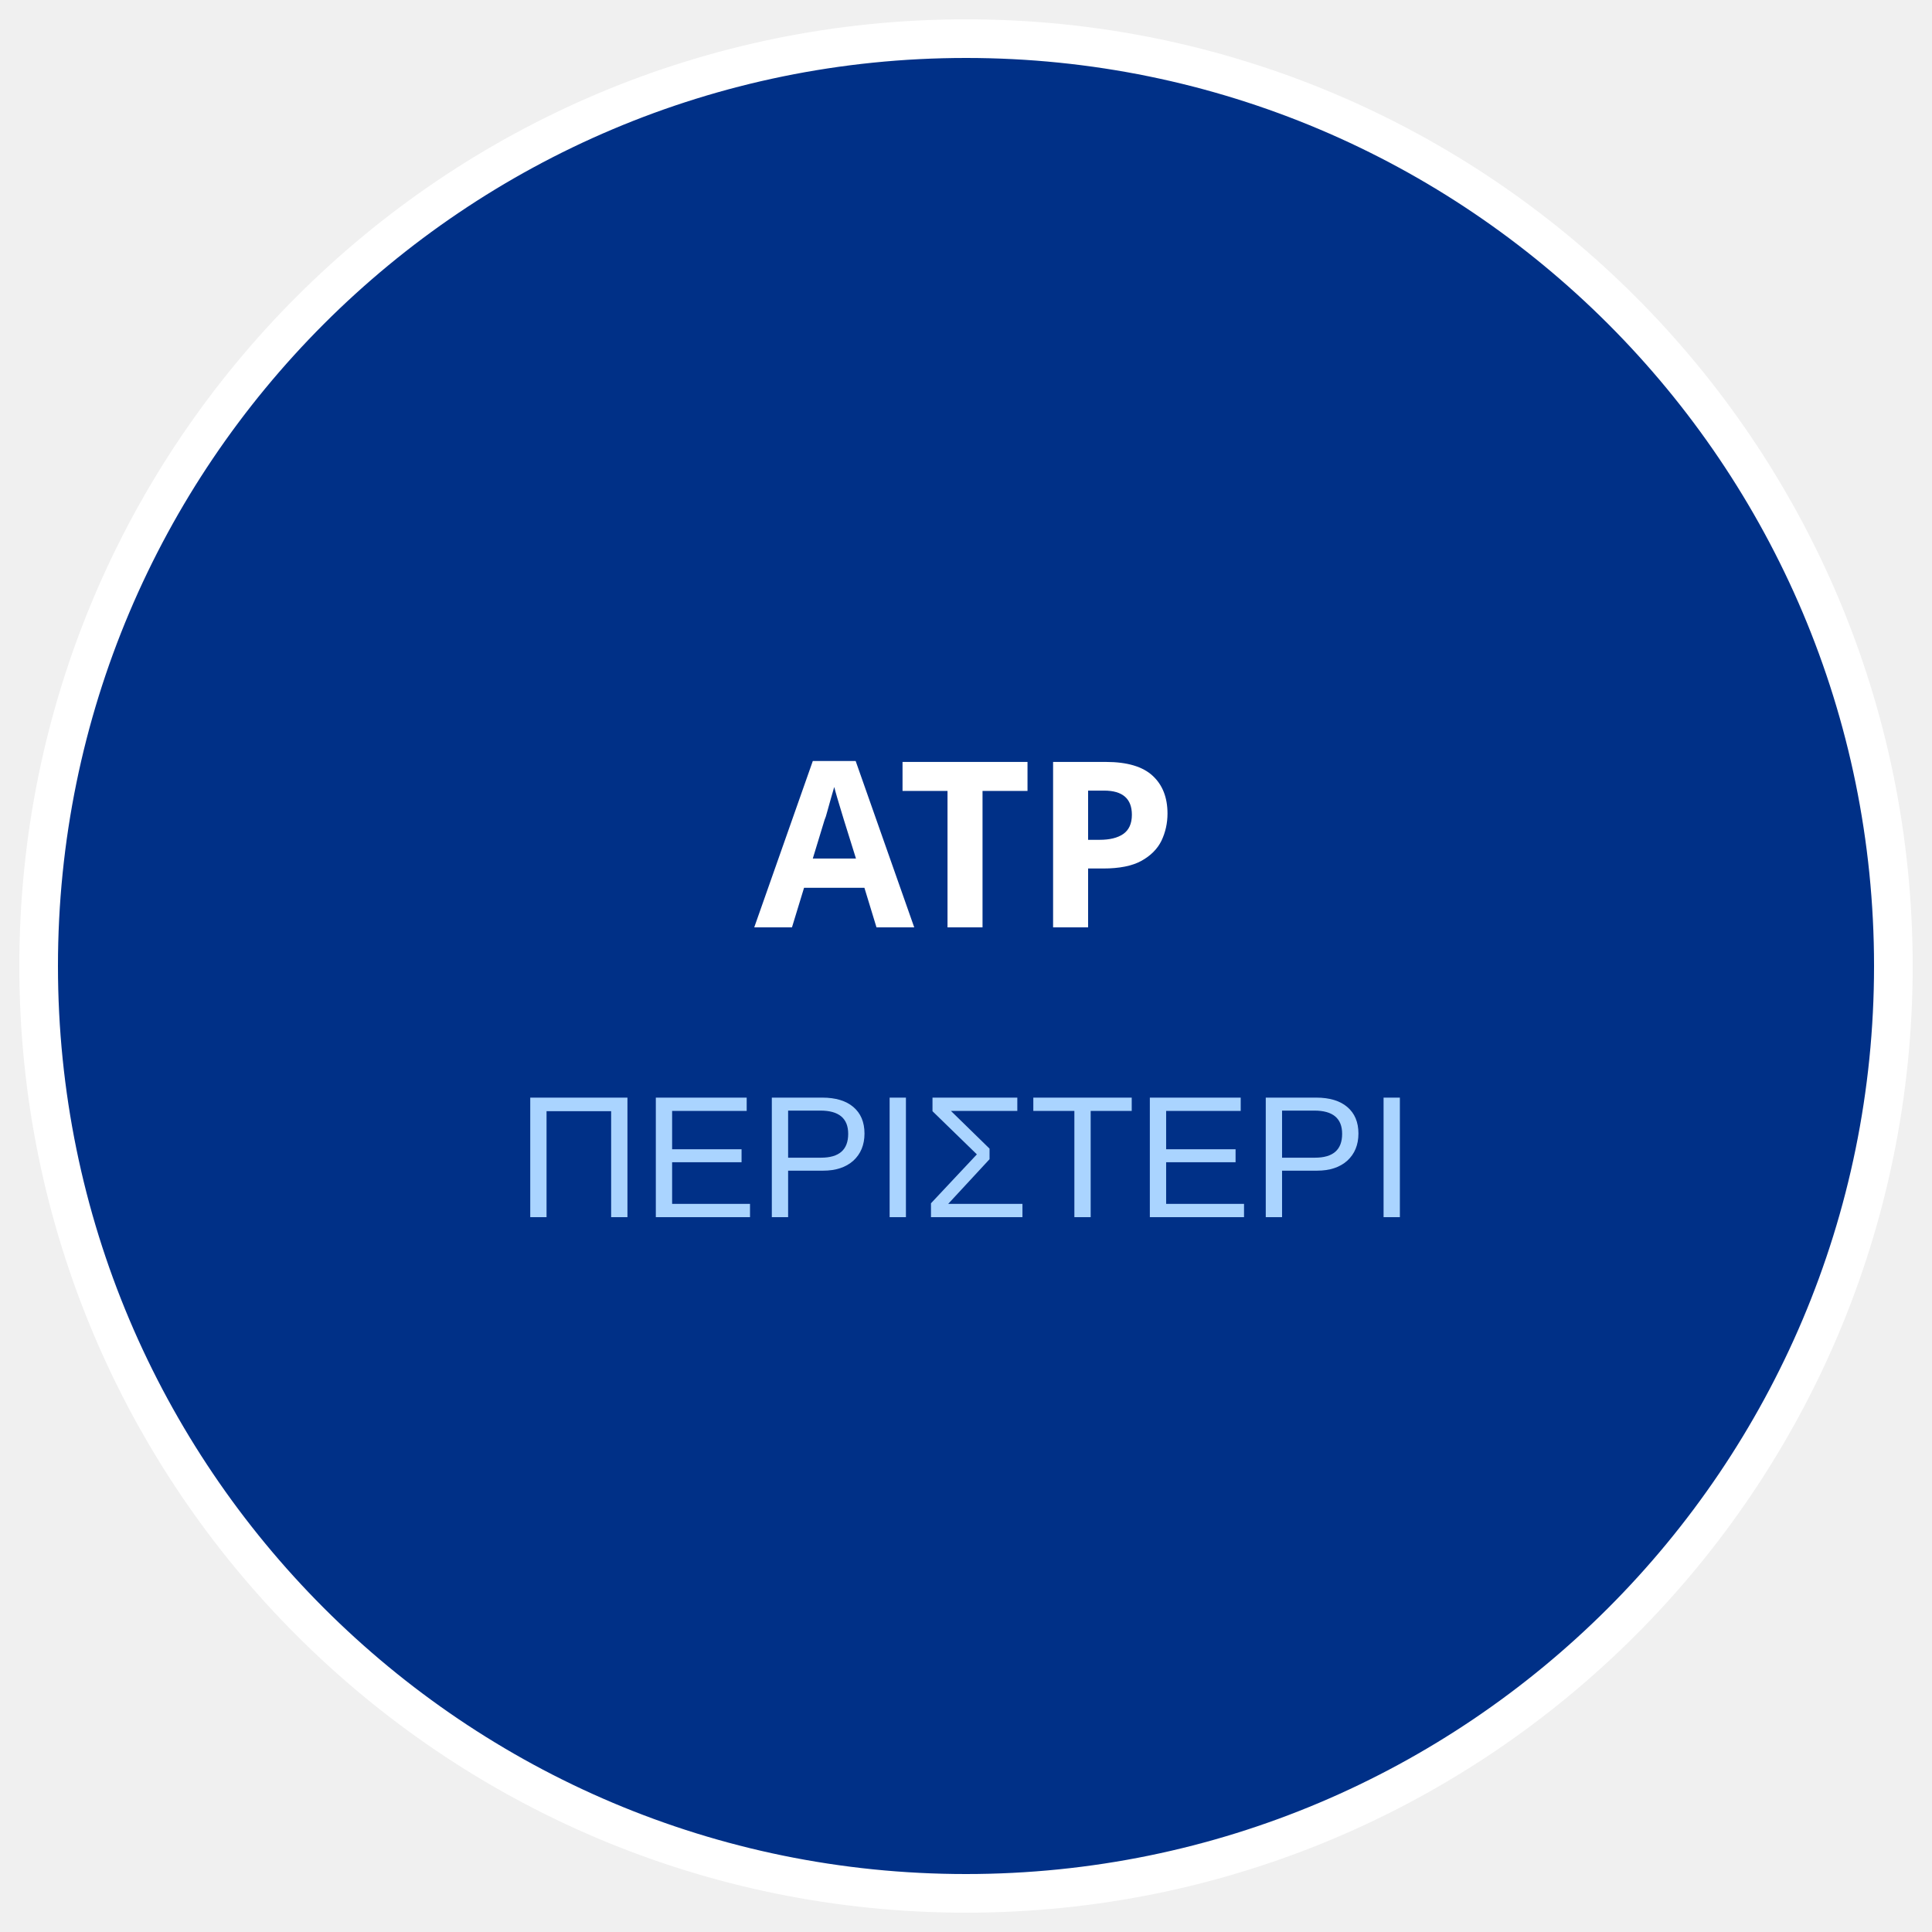
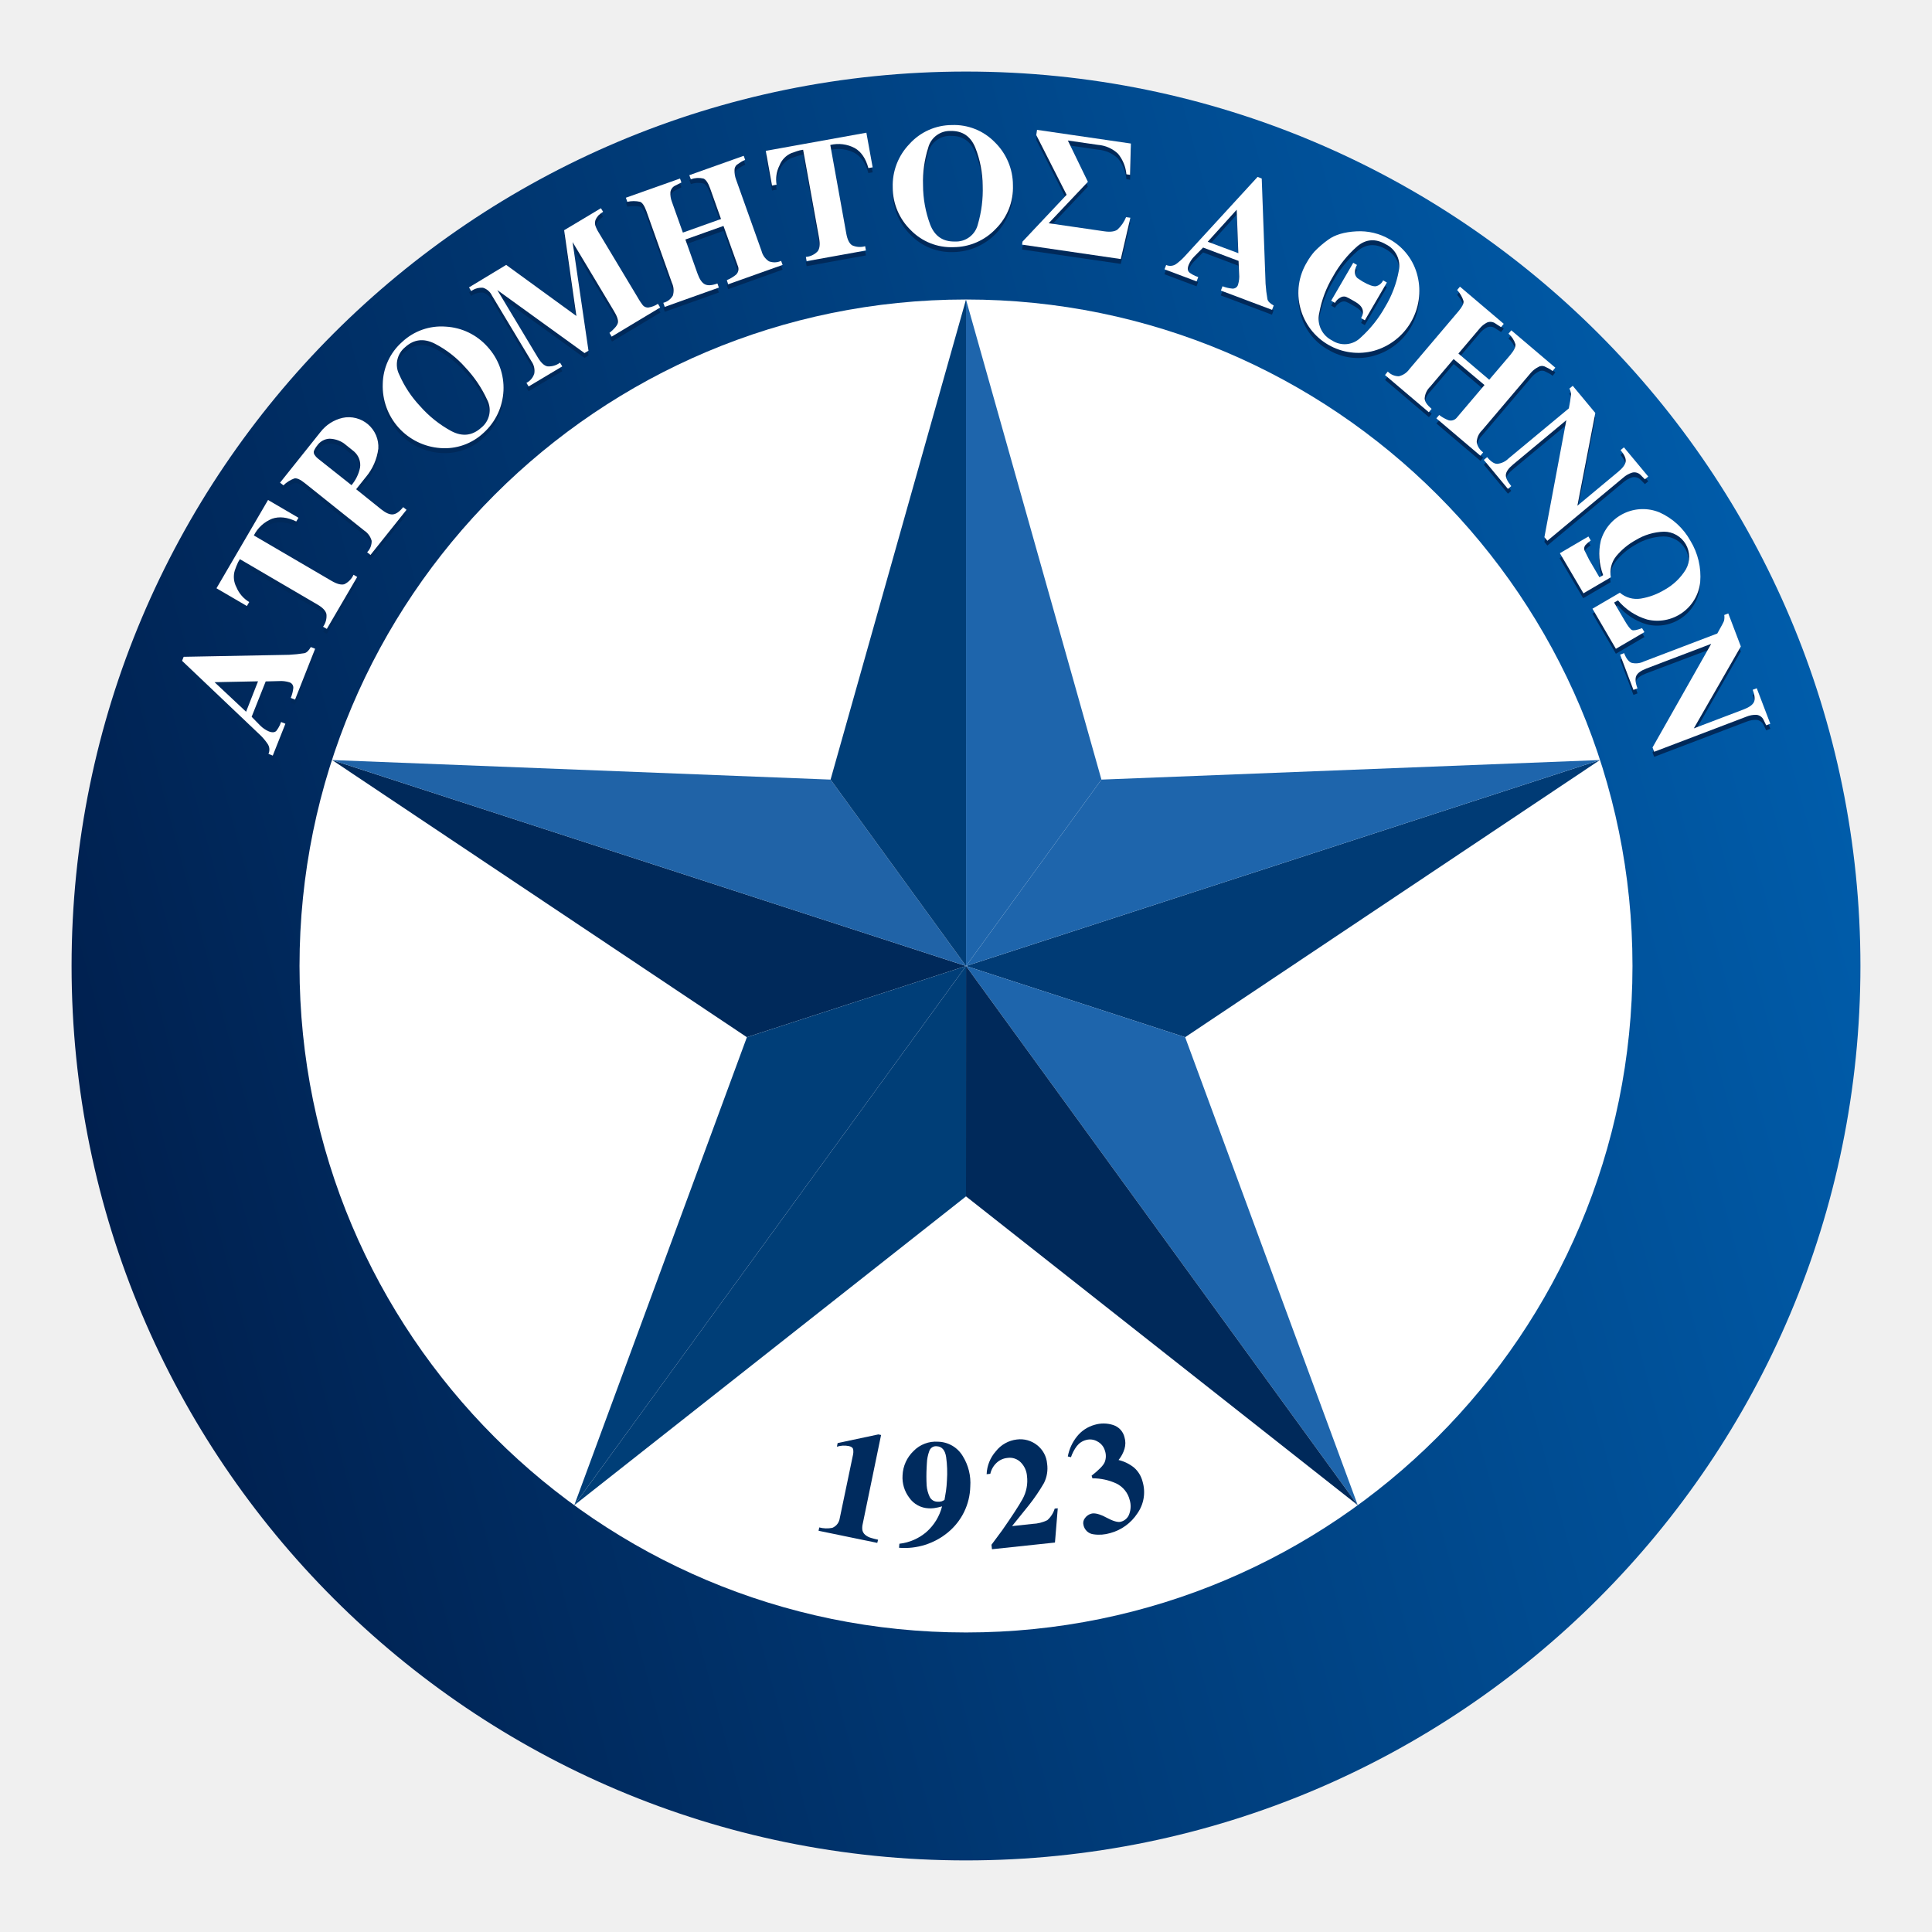
- <svg xmlns="http://www.w3.org/2000/svg" viewBox="0 0 100 100">
-   <circle cx="50" cy="50" r="48" fill="#003087" stroke="#fff" stroke-width="2" />
-   <text x="50" y="48" text-anchor="middle" font-family="Arial Black,sans-serif" font-size="12" font-weight="900" fill="#fff">ΑΤΡ</text>
-   <text x="50" y="63" text-anchor="middle" font-family="Arial,sans-serif" font-size="9" fill="#aad4ff">ΠΕΡΙΣΤΕΡΙ</text>
+ <svg xmlns="http://www.w3.org/2000/svg" width="108" height="108" viewBox="0 0 108 108" fill="none">
+   <path d="M54 103.998C81.614 103.998 103.999 81.613 103.999 53.999C103.999 26.385 81.614 4 54 4C26.386 4 4.001 26.385 4.001 53.999C4.001 81.613 26.386 103.998 54 103.998Z" fill="url(#paint0_linear)" />
+   <path d="M54 91.256C74.577 91.256 91.257 74.576 91.257 53.999C91.257 33.422 74.577 16.742 54 16.742C33.423 16.742 16.743 33.422 16.743 53.999C16.743 74.576 33.423 91.256 54 91.256Z" fill="white" />
+   <path d="M49.04 86.248L45.758 85.571L45.797 85.385C46.034 85.447 46.282 85.455 46.523 85.409C46.623 85.369 46.712 85.306 46.783 85.224C46.854 85.142 46.904 85.045 46.928 84.94L47.674 81.37C47.705 81.252 47.711 81.128 47.691 81.008C47.668 80.922 47.588 80.866 47.45 80.836C47.228 80.791 46.999 80.803 46.784 80.871L46.825 80.668L49.1 80.185L49.253 80.217L48.221 85.215C48.197 85.32 48.193 85.43 48.208 85.538C48.23 85.638 48.284 85.729 48.362 85.796C48.46 85.879 48.577 85.94 48.702 85.973C48.842 86.014 48.971 86.048 49.085 86.07L49.04 86.248Z" fill="#002B5E" />
+   <path d="M50.277 86.296C50.839 86.234 51.369 86.002 51.797 85.631C52.221 85.254 52.522 84.757 52.662 84.207C52.515 84.251 52.365 84.284 52.213 84.306C52.114 84.318 52.013 84.321 51.913 84.316C51.698 84.308 51.488 84.25 51.3 84.146C51.111 84.043 50.949 83.898 50.827 83.721C50.557 83.364 50.424 82.922 50.453 82.475C50.474 81.956 50.696 81.467 51.072 81.109C51.248 80.928 51.462 80.789 51.699 80.7C51.935 80.611 52.188 80.574 52.44 80.593C52.72 80.599 52.994 80.677 53.236 80.818C53.478 80.96 53.68 81.161 53.822 81.402C54.137 81.911 54.283 82.506 54.239 83.103C54.227 83.592 54.11 84.073 53.896 84.514C53.682 84.954 53.376 85.343 52.998 85.656C52.233 86.292 51.249 86.603 50.257 86.521L50.277 86.296ZM52.935 82.746C52.964 82.314 52.949 81.881 52.89 81.452C52.831 81.066 52.659 80.864 52.372 80.847C52.283 80.835 52.192 80.854 52.115 80.901C52.038 80.949 51.979 81.021 51.95 81.107C51.867 81.331 51.82 81.567 51.812 81.806L51.8 82.026C51.782 82.365 51.782 82.704 51.8 83.043C51.818 83.261 51.875 83.475 51.969 83.673C52.008 83.754 52.07 83.824 52.147 83.872C52.224 83.92 52.313 83.946 52.404 83.945C52.481 83.953 52.559 83.947 52.634 83.927C52.692 83.907 52.748 83.88 52.798 83.844C52.825 83.697 52.851 83.532 52.881 83.349C52.91 83.166 52.922 82.964 52.935 82.746Z" fill="#002B5E" />
+   <path d="M55.424 86.353L56.02 85.549C56.562 84.773 56.942 84.19 57.159 83.802C57.378 83.407 57.466 82.953 57.409 82.504C57.386 82.219 57.264 81.952 57.063 81.748C56.967 81.65 56.849 81.577 56.719 81.533C56.59 81.49 56.451 81.478 56.316 81.499C56.085 81.52 55.868 81.62 55.701 81.781C55.529 81.945 55.41 82.156 55.359 82.387L55.153 82.409C55.172 81.935 55.354 81.482 55.669 81.127C55.811 80.945 55.987 80.794 56.188 80.681C56.389 80.568 56.61 80.496 56.839 80.469C57.039 80.442 57.243 80.456 57.438 80.51C57.633 80.564 57.815 80.657 57.973 80.783C58.133 80.908 58.266 81.064 58.362 81.242C58.459 81.42 58.517 81.617 58.534 81.819C58.588 82.19 58.526 82.569 58.358 82.904C58.105 83.34 57.821 83.757 57.508 84.151L56.574 85.31L57.725 85.186C58.008 85.175 58.285 85.106 58.54 84.983C58.738 84.81 58.884 84.585 58.958 84.332L59.13 84.315L58.973 86.229L55.452 86.603L55.424 86.353Z" fill="#002B5E" />
+   <path d="M61.021 82.492C61.425 82.174 61.668 81.931 61.75 81.744C61.833 81.54 61.84 81.313 61.769 81.105C61.739 80.994 61.687 80.891 61.616 80.802C61.545 80.712 61.457 80.638 61.356 80.584C61.259 80.525 61.151 80.488 61.039 80.473C60.928 80.458 60.814 80.467 60.706 80.498C60.502 80.552 60.322 80.672 60.193 80.84C60.052 81.027 59.943 81.236 59.868 81.458L59.691 81.417C59.767 81.006 59.944 80.621 60.206 80.296C60.457 79.982 60.8 79.756 61.188 79.649C61.528 79.546 61.891 79.55 62.229 79.66C62.384 79.71 62.524 79.799 62.635 79.919C62.745 80.039 62.823 80.185 62.86 80.344C62.924 80.556 62.924 80.781 62.86 80.993C62.791 81.22 62.678 81.431 62.528 81.615C62.843 81.69 63.138 81.835 63.391 82.037C63.628 82.244 63.795 82.519 63.871 82.824C63.96 83.123 63.98 83.438 63.93 83.746C63.88 84.053 63.76 84.345 63.58 84.6C63.227 85.14 62.688 85.532 62.064 85.7C61.761 85.791 61.443 85.815 61.13 85.769C60.995 85.754 60.868 85.696 60.767 85.605C60.667 85.513 60.597 85.392 60.569 85.259C60.55 85.192 60.547 85.122 60.56 85.054C60.574 84.986 60.603 84.922 60.646 84.867C60.732 84.744 60.858 84.656 61.003 84.616C61.194 84.562 61.477 84.635 61.851 84.835C62.225 85.036 62.494 85.112 62.658 85.065C62.772 85.036 62.875 84.978 62.959 84.897C63.043 84.816 63.105 84.714 63.137 84.602C63.219 84.363 63.225 84.105 63.154 83.863C63.106 83.662 63.015 83.473 62.885 83.312C62.756 83.15 62.592 83.019 62.406 82.929C61.987 82.735 61.53 82.636 61.068 82.639L61.021 82.492Z" fill="#002B5E" />
+   <path d="M14.573 41.39L10.178 37.215L10.267 36.989L16.154 36.879C16.443 36.865 16.73 36.834 17.016 36.787C17.096 36.757 17.169 36.712 17.23 36.653C17.292 36.594 17.341 36.523 17.374 36.445L17.616 36.54L16.494 39.383L16.253 39.288C16.327 39.114 16.375 38.931 16.395 38.744C16.403 38.672 16.386 38.599 16.345 38.539C16.305 38.479 16.244 38.435 16.175 38.415C15.986 38.356 15.787 38.332 15.59 38.346L14.853 38.366L14.072 40.336C14.223 40.493 14.38 40.654 14.545 40.818C14.681 40.963 14.845 41.078 15.027 41.158C15.242 41.244 15.401 41.218 15.483 41.084C15.545 40.995 15.599 40.901 15.646 40.803L15.713 40.635L15.954 40.73L15.248 42.513L15.007 42.418C15.048 42.328 15.065 42.23 15.057 42.131C15.049 42.033 15.015 41.939 14.96 41.857C14.846 41.69 14.716 41.533 14.573 41.39ZM14.424 38.359L11.994 38.409L13.749 40.069L14.424 38.359Z" fill="#00295A" />
+   <path d="M19.761 32.407L19.968 32.53L18.27 35.436L18.06 35.314C18.209 35.109 18.276 34.855 18.247 34.602C18.203 34.486 18.137 34.379 18.052 34.289C17.966 34.198 17.864 34.126 17.75 34.075L13.409 31.532L13.31 31.702C13.239 31.854 13.177 32.009 13.123 32.167C13.031 32.479 13.065 32.815 13.218 33.102C13.361 33.446 13.611 33.735 13.932 33.926L13.801 34.15L12.101 33.158L14.984 28.222L16.685 29.215L16.561 29.424C16.063 29.182 15.612 29.131 15.208 29.271C14.766 29.448 14.404 29.78 14.19 30.205L18.535 32.745C18.834 32.919 19.071 32.978 19.247 32.922C19.423 32.866 19.589 32.694 19.761 32.407Z" fill="#00295A" />
+   <path d="M17.915 24.423C18.224 24.025 18.661 23.745 19.152 23.632C19.401 23.579 19.66 23.585 19.907 23.648C20.154 23.712 20.384 23.832 20.577 23.998C20.77 24.165 20.922 24.374 21.022 24.609C21.121 24.844 21.165 25.099 21.15 25.353C21.075 25.941 20.831 26.494 20.447 26.946L19.909 27.62L21.305 28.742C21.564 28.949 21.785 29.046 21.962 29.029C22.14 29.013 22.336 28.878 22.538 28.622L22.725 28.773L20.716 31.285L20.529 31.134C20.611 31.05 20.676 30.951 20.719 30.841C20.763 30.732 20.784 30.616 20.781 30.498C20.718 30.259 20.569 30.052 20.361 29.917L17.04 27.263C16.79 27.065 16.597 26.979 16.462 27.007C16.233 27.092 16.023 27.224 15.848 27.394L15.661 27.243L17.421 25.04L17.915 24.423ZM19.8 25.522L19.841 25.553L19.654 25.402L19.217 25.053C18.98 24.892 18.702 24.803 18.415 24.797C18.28 24.804 18.147 24.843 18.029 24.91C17.91 24.976 17.808 25.069 17.731 25.181C17.653 25.276 17.59 25.383 17.545 25.497C17.537 25.535 17.538 25.573 17.546 25.61C17.554 25.647 17.57 25.682 17.593 25.712C17.64 25.783 17.697 25.846 17.763 25.899L19.649 27.394C19.885 27.116 20.047 26.783 20.122 26.426C20.149 26.261 20.134 26.091 20.078 25.932C20.021 25.774 19.926 25.633 19.8 25.522Z" fill="#00295A" />
+   <path d="M22.478 19.392C22.802 19.086 23.187 18.851 23.607 18.703C24.028 18.555 24.475 18.498 24.919 18.534C25.366 18.558 25.804 18.671 26.207 18.866C26.61 19.062 26.969 19.337 27.264 19.674C27.565 20.003 27.797 20.389 27.948 20.808C28.1 21.228 28.166 21.673 28.145 22.119C28.124 22.564 28.015 23.001 27.824 23.404C27.633 23.807 27.365 24.169 27.034 24.468C26.714 24.771 26.332 25.004 25.916 25.151C25.499 25.298 25.056 25.355 24.616 25.32C23.72 25.256 22.883 24.848 22.282 24.179C21.681 23.511 21.364 22.635 21.396 21.737C21.403 21.293 21.503 20.854 21.69 20.45C21.876 20.047 22.145 19.686 22.478 19.392ZM22.648 19.68C22.427 19.859 22.273 20.109 22.212 20.387C22.152 20.666 22.188 20.957 22.316 21.212C22.601 21.864 22.997 22.462 23.485 22.98C23.981 23.544 24.572 24.016 25.231 24.374C25.844 24.696 26.399 24.633 26.896 24.187C27.125 24.007 27.284 23.753 27.346 23.469C27.408 23.185 27.369 22.888 27.236 22.629C26.93 21.961 26.516 21.348 26.012 20.814C25.53 20.27 24.952 19.819 24.306 19.485C23.688 19.174 23.135 19.239 22.648 19.68Z" fill="#00295A" />
+   <path d="M29.428 21.677C29.534 21.624 29.627 21.55 29.702 21.459C29.778 21.369 29.834 21.264 29.867 21.15C29.906 20.915 29.851 20.674 29.714 20.478L27.5 16.792C27.452 16.689 27.382 16.596 27.297 16.521C27.21 16.445 27.11 16.389 27.001 16.355C26.766 16.338 26.532 16.404 26.341 16.542L26.218 16.336L28.296 15.08L32.22 17.938L31.536 13.142L33.592 11.913L33.714 12.115C33.629 12.175 33.55 12.242 33.476 12.315C33.417 12.379 33.367 12.451 33.327 12.529C33.275 12.639 33.264 12.763 33.297 12.879C33.342 13.017 33.405 13.149 33.484 13.271L35.625 16.835C35.661 16.897 35.698 16.959 35.736 17.022C35.773 17.086 35.837 17.175 35.923 17.299C35.96 17.356 36.013 17.402 36.075 17.431C36.137 17.46 36.206 17.472 36.274 17.465C36.461 17.435 36.639 17.365 36.797 17.259L36.922 17.467L34.213 19.093L34.087 18.884C34.37 18.654 34.527 18.467 34.558 18.323C34.59 18.177 34.515 17.949 34.334 17.654L32.007 13.8L32.897 19.874L32.675 20.009L27.801 16.489L30.069 20.259C30.245 20.549 30.421 20.713 30.602 20.749C30.854 20.766 31.104 20.692 31.306 20.541L31.432 20.749L29.552 21.87L29.428 21.677Z" fill="#00295A" />
+   <path d="M37.08 17.202C37.192 17.174 37.297 17.125 37.389 17.055C37.482 16.986 37.559 16.898 37.616 16.798C37.687 16.562 37.667 16.308 37.562 16.086L36.136 12.079C36.028 11.778 35.91 11.604 35.783 11.556C35.547 11.507 35.304 11.507 35.069 11.556L34.988 11.33L38.014 10.251L38.093 10.472L37.747 10.646C37.674 10.68 37.61 10.732 37.563 10.797C37.515 10.863 37.486 10.939 37.476 11.02C37.465 11.203 37.495 11.386 37.562 11.558L38.173 13.271L40.305 12.513L39.696 10.805C39.584 10.494 39.459 10.311 39.322 10.255C39.089 10.2 38.845 10.213 38.62 10.294L38.537 10.066L41.58 8.982L41.66 9.21C41.58 9.238 41.505 9.276 41.434 9.323C41.363 9.367 41.286 9.42 41.202 9.478C41.156 9.516 41.118 9.564 41.094 9.619C41.069 9.674 41.058 9.733 41.06 9.794C41.057 9.962 41.085 10.129 41.142 10.287L42.57 14.294C42.63 14.532 42.778 14.739 42.985 14.871C43.094 14.913 43.211 14.933 43.328 14.929C43.445 14.925 43.56 14.897 43.665 14.847L43.748 15.075L40.705 16.166L40.63 15.934C40.816 15.858 40.989 15.756 41.144 15.63C41.202 15.575 41.244 15.506 41.265 15.43C41.287 15.354 41.287 15.273 41.266 15.196L41.126 14.806L40.444 12.905L38.313 13.664L38.992 15.568C39.104 15.884 39.24 16.082 39.401 16.164C39.562 16.247 39.797 16.233 40.105 16.123L40.186 16.351L37.16 17.43L37.08 17.202Z" fill="#00295A" />
+   <path d="M48.362 14.038L48.405 14.279L45.091 14.879L45.048 14.639C45.301 14.619 45.538 14.506 45.712 14.322C45.824 14.168 45.848 13.927 45.79 13.6L44.895 8.648L44.708 8.683C44.65 8.695 44.491 8.747 44.23 8.84C44.081 8.905 43.946 8.999 43.834 9.117C43.722 9.234 43.634 9.373 43.575 9.524C43.407 9.857 43.349 10.235 43.411 10.603L43.157 10.648L42.807 8.711L48.431 7.695L48.782 9.633L48.543 9.676C48.399 9.137 48.145 8.76 47.78 8.554C47.361 8.333 46.875 8.272 46.414 8.382L47.308 13.335C47.369 13.675 47.478 13.896 47.635 13.993C47.864 14.093 48.122 14.109 48.362 14.038Z" fill="#00295A" />
+   <path d="M53.208 7.265C53.653 7.248 54.097 7.325 54.51 7.491C54.924 7.656 55.298 7.906 55.609 8.226C55.93 8.538 56.186 8.912 56.36 9.324C56.534 9.737 56.624 10.181 56.624 10.629C56.634 11.075 56.556 11.519 56.394 11.935C56.231 12.351 55.989 12.73 55.679 13.052C55.37 13.374 55 13.631 54.591 13.81C54.182 13.988 53.742 14.084 53.296 14.092C52.853 14.108 52.412 14.032 52.001 13.868C51.59 13.703 51.218 13.454 50.909 13.137C50.591 12.826 50.339 12.455 50.166 12.046C49.994 11.636 49.904 11.197 49.904 10.752C49.889 10.305 49.963 9.86 50.124 9.443C50.285 9.025 50.527 8.644 50.838 8.323C51.137 7.991 51.503 7.725 51.911 7.543C52.319 7.361 52.761 7.266 53.208 7.265ZM53.152 7.596C52.866 7.583 52.584 7.669 52.355 7.839C52.125 8.009 51.96 8.253 51.888 8.53C51.674 9.21 51.578 9.921 51.604 10.633C51.606 11.383 51.741 12.127 52.002 12.83C52.252 13.476 52.711 13.792 53.382 13.78C53.672 13.795 53.959 13.708 54.194 13.535C54.428 13.362 54.594 13.113 54.666 12.83C54.873 12.126 54.965 11.393 54.938 10.659C54.934 9.932 54.795 9.212 54.527 8.536C54.264 7.897 53.806 7.583 53.152 7.596Z" fill="#00295A" />
+   <path d="M62.948 12.41L63.188 12.445L62.653 14.752L57.134 13.948L57.16 13.778L59.624 11.161L57.928 7.82L57.971 7.53L63.217 8.298L63.171 10.048L62.967 10.018C62.931 9.593 62.767 9.189 62.496 8.859C62.19 8.57 61.794 8.396 61.375 8.366L59.693 8.121L60.814 10.431L58.622 12.754L61.719 13.204C62.062 13.255 62.312 13.223 62.466 13.109C62.677 12.915 62.842 12.676 62.948 12.41Z" fill="#00295A" />
+   <path d="M66.202 14.63L70.3 10.167L70.526 10.251L70.741 16.136C70.76 16.425 70.795 16.712 70.846 16.996C70.876 17.119 70.993 17.237 71.195 17.349L71.104 17.592L68.243 16.514L68.334 16.271C68.508 16.342 68.692 16.387 68.88 16.404C68.952 16.41 69.024 16.392 69.084 16.35C69.143 16.309 69.186 16.247 69.205 16.177C69.26 15.987 69.28 15.788 69.263 15.591C69.252 15.331 69.242 15.086 69.231 14.856L67.248 14.109C67.093 14.262 66.934 14.423 66.774 14.591C66.63 14.731 66.517 14.899 66.441 15.084C66.359 15.3 66.387 15.451 66.525 15.538C66.615 15.598 66.71 15.651 66.807 15.697L66.977 15.761L66.886 16.004L65.092 15.327L65.183 15.084C65.273 15.125 65.373 15.142 65.471 15.132C65.57 15.122 65.664 15.086 65.744 15.028C65.909 14.91 66.062 14.777 66.202 14.63ZM69.224 14.428L69.132 11.999L67.512 13.789L69.224 14.428Z" fill="#00295A" />
+   <path d="M77.688 13.655C78.075 13.871 78.414 14.165 78.681 14.519C78.949 14.873 79.14 15.278 79.243 15.71C79.457 16.585 79.324 17.51 78.87 18.289C78.417 19.068 77.678 19.64 76.811 19.885C76.381 20.01 75.93 20.044 75.486 19.985C75.043 19.926 74.616 19.775 74.234 19.541C73.847 19.325 73.51 19.03 73.244 18.677C72.977 18.323 72.788 17.917 72.687 17.486C72.573 17.055 72.548 16.605 72.612 16.165C72.676 15.724 72.829 15.3 73.06 14.92C73.179 14.712 73.317 14.516 73.474 14.335C73.71 14.089 73.969 13.866 74.247 13.669C74.621 13.395 75.137 13.238 75.813 13.202C76.469 13.164 77.122 13.321 77.688 13.655ZM77.433 17.42C77.808 16.802 78.066 16.12 78.194 15.409C78.299 14.765 78.059 14.273 77.475 13.933C76.89 13.593 76.356 13.63 75.873 14.043C75.328 14.521 74.869 15.091 74.518 15.725C74.137 16.358 73.875 17.054 73.744 17.781C73.675 18.078 73.708 18.389 73.837 18.665C73.966 18.941 74.184 19.165 74.457 19.302C74.701 19.465 74.995 19.539 75.288 19.51C75.581 19.482 75.855 19.353 76.064 19.145C76.612 18.649 77.075 18.067 77.433 17.42ZM76.086 18.056C76.293 17.697 76.19 17.397 75.778 17.157L75.565 17.033C75.461 16.971 75.353 16.915 75.241 16.867C75.188 16.849 75.131 16.844 75.075 16.852C75.02 16.859 74.966 16.88 74.92 16.912C74.795 16.98 74.692 17.082 74.623 17.205L74.413 17.082L75.647 14.963L75.856 15.084C75.784 15.204 75.743 15.34 75.739 15.48C75.735 15.544 75.746 15.608 75.771 15.667C75.796 15.726 75.834 15.779 75.882 15.82L76.166 15.996C76.518 16.202 76.77 16.29 76.923 16.262C77.009 16.24 77.089 16.199 77.158 16.143C77.226 16.086 77.281 16.015 77.318 15.934L77.527 16.056L76.295 18.175L76.086 18.056Z" fill="#00295A" />
+   <path d="M77.579 21.044C77.658 21.128 77.754 21.194 77.86 21.239C77.966 21.284 78.081 21.307 78.196 21.306C78.436 21.249 78.646 21.105 78.786 20.902L81.537 17.66C81.743 17.416 81.835 17.23 81.812 17.099C81.739 16.87 81.617 16.66 81.455 16.482L81.612 16.295L84.06 18.373L83.909 18.56L83.586 18.351C83.519 18.304 83.442 18.275 83.361 18.266C83.28 18.258 83.199 18.27 83.124 18.302C82.961 18.386 82.817 18.504 82.704 18.648L81.526 20.037L83.249 21.5L84.425 20.115C84.638 19.865 84.733 19.663 84.713 19.513C84.641 19.285 84.507 19.081 84.326 18.925L84.483 18.738L86.944 20.82L86.791 21.007C86.727 20.951 86.657 20.904 86.581 20.866C86.507 20.827 86.422 20.786 86.331 20.743C86.273 20.723 86.212 20.716 86.152 20.724C86.091 20.732 86.034 20.754 85.983 20.788C85.835 20.868 85.703 20.977 85.597 21.108L82.846 24.35C82.669 24.521 82.564 24.753 82.552 24.998C82.571 25.114 82.612 25.225 82.675 25.324C82.737 25.423 82.819 25.509 82.915 25.576L82.758 25.763L80.296 23.673L80.455 23.486C80.615 23.608 80.79 23.707 80.977 23.78C81.053 23.802 81.133 23.802 81.21 23.782C81.287 23.762 81.356 23.722 81.412 23.666L81.679 23.35L82.987 21.812L81.263 20.349L79.954 21.889C79.775 22.062 79.664 22.294 79.644 22.543C79.644 22.73 79.784 22.916 80.033 23.131L79.876 23.318L77.428 21.24L77.579 21.044Z" fill="#00295A" />
+   <path d="M84.481 27.441L84.294 27.596L82.947 25.976L83.133 25.821C83.337 26.066 83.526 26.195 83.694 26.195C83.932 26.174 84.156 26.069 84.324 25.899L87.699 23.096C87.754 22.835 87.795 22.571 87.822 22.305C87.813 22.195 87.782 22.088 87.731 21.99L87.918 21.834L89.179 23.35L88.177 28.536L90.463 26.636C90.719 26.422 90.857 26.232 90.878 26.062C90.898 25.892 90.803 25.688 90.592 25.426L90.779 25.273L92.138 26.905L91.951 27.062L91.708 26.815C91.647 26.755 91.573 26.712 91.491 26.689C91.409 26.666 91.323 26.664 91.24 26.684C91.055 26.743 90.884 26.84 90.738 26.968L86.499 30.497L86.333 30.297L87.559 23.756L84.584 26.23C84.328 26.443 84.193 26.634 84.178 26.804C84.163 26.974 84.266 27.185 84.481 27.441Z" fill="#00295A" />
+   <path d="M90.23 33.956L90.809 34.946C90.996 35.273 91.142 35.456 91.231 35.496C91.321 35.535 91.506 35.496 91.792 35.385L91.923 35.61L90.329 36.544L89.02 34.301L90.529 33.397C90.688 33.533 90.876 33.633 91.078 33.69C91.279 33.747 91.491 33.76 91.698 33.728C92.174 33.649 92.629 33.479 93.04 33.227C93.527 32.956 93.934 32.563 94.223 32.087C94.344 31.872 94.406 31.63 94.403 31.384C94.401 31.139 94.335 30.898 94.21 30.685C94.086 30.473 93.909 30.297 93.696 30.174C93.483 30.052 93.241 29.987 92.996 29.986C92.438 30.002 91.894 30.164 91.418 30.455C90.999 30.689 90.628 31.001 90.327 31.375C90.197 31.538 90.104 31.727 90.053 31.929C90.002 32.131 89.995 32.342 90.031 32.547L88.501 33.442L87.183 31.199L88.779 30.265L88.91 30.489C88.798 30.562 88.696 30.65 88.607 30.751C88.574 30.791 88.552 30.84 88.544 30.892C88.536 30.944 88.541 30.997 88.561 31.046L88.817 31.56L89.394 32.547L89.602 32.423C89.369 31.809 89.323 31.139 89.471 30.498C89.566 30.169 89.729 29.863 89.95 29.601C90.171 29.339 90.445 29.126 90.754 28.977C91.062 28.827 91.399 28.744 91.742 28.733C92.085 28.723 92.426 28.784 92.743 28.914C93.48 29.242 94.09 29.8 94.481 30.506C94.903 31.198 95.094 32.006 95.027 32.814C94.991 33.156 94.882 33.487 94.708 33.783C94.534 34.08 94.299 34.336 94.017 34.534C93.736 34.732 93.415 34.867 93.077 34.931C92.739 34.995 92.391 34.985 92.057 34.903C91.422 34.717 90.857 34.346 90.433 33.838L90.23 33.956Z" fill="#00295A" />
+   <path d="M91.537 38.761L91.311 38.846L90.564 36.879L90.79 36.793C90.902 37.09 91.04 37.271 91.205 37.333C91.437 37.391 91.682 37.365 91.896 37.258L95.998 35.696C96.135 35.467 96.26 35.231 96.372 34.989C96.399 34.882 96.404 34.77 96.387 34.66L96.613 34.574L97.314 36.417L94.686 40.999L97.464 39.942C97.776 39.822 97.968 39.688 98.043 39.534C98.118 39.381 98.095 39.149 97.978 38.841L98.204 38.755L98.961 40.74L98.731 40.826L98.581 40.515C98.545 40.439 98.489 40.373 98.419 40.325C98.349 40.277 98.268 40.248 98.183 40.241C97.991 40.236 97.8 40.272 97.623 40.345L92.47 42.308L92.377 42.066L95.658 36.273L92.035 37.639C91.722 37.757 91.534 37.893 91.463 38.05C91.392 38.207 91.418 38.443 91.537 38.761Z" fill="#00295A" />
+   <path d="M54.002 54.001L66.25 57.98L89.433 42.487L54.002 54.001Z" fill="#003B75" />
+   <path d="M61.571 43.58L89.433 42.487L54.002 54.001L61.571 43.58Z" fill="#1E65AC" />
+   <path d="M75.899 84.142L54.002 54.001L66.25 57.98L75.899 84.142Z" fill="#1E65AC" />
+   <path d="M54 16.744L61.571 43.58L54.002 54.001L54 16.744Z" fill="#1E65AC" />
+   <path d="M75.899 84.142L54.002 54.001L54 66.879L75.899 84.142Z" fill="#00295A" />
+   <path d="M54 54.001L41.751 57.98L18.567 42.487L54 54.001Z" fill="#00295A" />
+   <path d="M46.429 43.58L18.567 42.487L54 54.001L46.429 43.58Z" fill="#2063A7" />
+   <path d="M32.103 84.142L54 54.001L41.752 57.98L32.103 84.142Z" fill="#003E78" />
+   <path d="M54 16.744L46.429 43.58L54 54.001V16.744Z" fill="#003E78" />
+   <path d="M32.103 84.142L54 54.001V66.879L32.103 84.142Z" fill="#003E77" />
+   <path d="M14.573 41.117L10.178 36.94L10.267 36.716L16.154 36.604C16.443 36.59 16.73 36.56 17.016 36.514C17.141 36.486 17.26 36.372 17.374 36.17L17.616 36.266L16.494 39.108L16.253 39.013C16.327 38.84 16.375 38.656 16.395 38.469C16.403 38.397 16.385 38.325 16.345 38.264C16.304 38.204 16.244 38.16 16.175 38.14C15.986 38.082 15.787 38.059 15.59 38.073L14.853 38.092L14.067 40.069C14.218 40.228 14.375 40.388 14.539 40.551C14.678 40.693 14.844 40.807 15.027 40.886C15.242 40.97 15.401 40.945 15.483 40.809C15.545 40.72 15.6 40.627 15.646 40.529L15.713 40.36L15.954 40.458L15.248 42.239L15.007 42.143C15.048 42.054 15.065 41.955 15.057 41.857C15.049 41.758 15.015 41.664 14.96 41.583C14.846 41.415 14.717 41.259 14.573 41.117ZM14.424 38.086L11.994 38.135L13.756 39.787L14.424 38.086Z" fill="white" />
+   <path d="M19.761 32.13L19.968 32.251L18.27 35.157L18.06 35.036C18.209 34.83 18.276 34.576 18.247 34.324C18.202 34.137 18.038 33.965 17.75 33.797L13.409 31.257C13.373 31.321 13.339 31.377 13.31 31.427C13.239 31.579 13.176 31.735 13.123 31.895C13.03 32.206 13.065 32.542 13.218 32.829C13.361 33.174 13.611 33.463 13.932 33.655L13.801 33.877L12.101 32.885L14.984 27.949L16.685 28.944L16.561 29.151C16.063 28.909 15.612 28.858 15.208 28.998C14.766 29.175 14.404 29.507 14.19 29.932L18.535 32.472C18.834 32.646 19.071 32.709 19.247 32.659C19.476 32.549 19.658 32.362 19.761 32.13Z" fill="white" />
+   <path d="M17.915 24.15C18.223 23.751 18.66 23.471 19.152 23.358C19.401 23.305 19.66 23.311 19.907 23.375C20.154 23.438 20.383 23.558 20.576 23.724C20.769 23.891 20.922 24.1 21.021 24.334C21.12 24.569 21.164 24.824 21.149 25.079C21.074 25.667 20.83 26.221 20.447 26.673L19.909 27.348L21.305 28.469C21.564 28.676 21.785 28.772 21.962 28.755C22.14 28.738 22.336 28.603 22.538 28.349L22.725 28.499L20.71 31.022L20.523 30.872C20.606 30.788 20.67 30.688 20.714 30.579C20.757 30.47 20.778 30.352 20.776 30.235C20.713 29.996 20.563 29.79 20.355 29.655L17.034 27.002C16.785 26.802 16.593 26.716 16.457 26.744C16.227 26.828 16.017 26.96 15.842 27.131L15.655 26.981L17.416 24.776L17.915 24.15ZM19.8 25.247L19.841 25.279L19.654 25.127L19.217 24.778C18.98 24.618 18.701 24.53 18.415 24.524C18.279 24.531 18.147 24.569 18.029 24.636C17.91 24.702 17.808 24.795 17.731 24.907C17.653 25.002 17.59 25.108 17.544 25.223C17.537 25.26 17.538 25.299 17.546 25.336C17.554 25.373 17.57 25.409 17.593 25.439C17.64 25.51 17.697 25.573 17.763 25.626L19.649 27.121C19.888 26.84 20.053 26.502 20.127 26.14C20.152 25.976 20.135 25.808 20.077 25.652C20.02 25.496 19.925 25.357 19.8 25.247Z" fill="white" />
+   <path d="M22.478 19.117C22.803 18.812 23.188 18.578 23.608 18.43C24.028 18.282 24.475 18.224 24.919 18.259C25.366 18.284 25.804 18.397 26.207 18.593C26.609 18.789 26.969 19.063 27.264 19.399C27.565 19.729 27.797 20.115 27.948 20.534C28.099 20.954 28.166 21.399 28.145 21.845C28.123 22.29 28.014 22.727 27.824 23.13C27.633 23.534 27.365 23.895 27.035 24.195C26.713 24.498 26.332 24.73 25.916 24.877C25.499 25.024 25.056 25.082 24.616 25.047C23.72 24.984 22.883 24.574 22.282 23.906C21.681 23.237 21.363 22.361 21.396 21.462C21.404 21.018 21.504 20.58 21.69 20.176C21.876 19.772 22.145 19.411 22.478 19.117ZM22.648 19.407C22.427 19.586 22.273 19.835 22.212 20.113C22.152 20.392 22.188 20.683 22.316 20.937C22.602 21.59 22.997 22.189 23.486 22.707C23.981 23.27 24.572 23.742 25.231 24.099C25.844 24.421 26.399 24.359 26.896 23.913C27.125 23.733 27.284 23.479 27.346 23.194C27.408 22.91 27.369 22.613 27.236 22.354C26.93 21.687 26.516 21.074 26.012 20.539C25.53 19.995 24.952 19.545 24.306 19.211C23.688 18.899 23.136 18.965 22.648 19.407Z" fill="white" />
+   <path d="M29.428 21.403C29.533 21.35 29.627 21.276 29.702 21.185C29.778 21.095 29.834 20.99 29.867 20.878C29.906 20.642 29.851 20.401 29.714 20.205L27.5 16.521C27.452 16.418 27.382 16.326 27.296 16.251C27.21 16.176 27.11 16.119 27.001 16.086C26.765 16.067 26.531 16.133 26.341 16.273L26.218 16.065L28.296 14.808L32.22 17.663L31.536 12.87L33.592 11.64L33.714 11.84C33.623 11.898 33.537 11.964 33.458 12.036C33.398 12.101 33.348 12.174 33.308 12.253C33.256 12.362 33.245 12.486 33.278 12.602C33.324 12.74 33.387 12.871 33.465 12.993L35.607 16.559L35.717 16.745C35.774 16.841 35.837 16.933 35.904 17.022C35.941 17.079 35.994 17.125 36.056 17.155C36.118 17.184 36.187 17.196 36.255 17.189C36.443 17.16 36.621 17.09 36.779 16.983L36.904 17.19L34.194 18.818L34.069 18.609C34.351 18.379 34.508 18.19 34.54 18.048C34.571 17.906 34.497 17.674 34.315 17.379L32.007 13.531L32.897 19.605L32.675 19.738L27.801 16.215L30.069 19.99C30.245 20.281 30.421 20.444 30.602 20.48C30.854 20.498 31.104 20.425 31.306 20.274L31.432 20.481L29.552 21.603L29.428 21.403Z" fill="white" />
+   <path d="M37.079 16.927C37.191 16.899 37.297 16.849 37.389 16.779C37.48 16.709 37.557 16.622 37.614 16.521C37.684 16.285 37.665 16.032 37.56 15.809L36.134 11.804C36.025 11.504 35.908 11.328 35.781 11.281C35.545 11.23 35.302 11.23 35.067 11.281L34.986 11.053L38.014 9.98L38.092 10.201L37.747 10.375C37.673 10.409 37.61 10.461 37.563 10.527C37.515 10.592 37.485 10.668 37.476 10.748C37.465 10.932 37.495 11.116 37.562 11.287L38.173 13.002L40.305 12.242L39.696 10.53C39.584 10.22 39.459 10.036 39.322 9.98C39.089 9.927 38.845 9.94 38.619 10.02L38.532 9.793L41.574 8.71L41.654 8.938C41.575 8.965 41.499 9.003 41.428 9.05C41.357 9.095 41.281 9.147 41.197 9.205C41.15 9.244 41.113 9.294 41.09 9.35C41.066 9.406 41.056 9.467 41.06 9.528C41.057 9.697 41.084 9.865 41.142 10.023L42.57 14.028C42.63 14.267 42.778 14.474 42.985 14.608C43.094 14.649 43.211 14.669 43.328 14.664C43.445 14.66 43.559 14.632 43.665 14.582L43.748 14.809L40.705 15.893L40.63 15.66C40.816 15.584 40.989 15.482 41.144 15.355C41.202 15.301 41.244 15.232 41.265 15.155C41.286 15.079 41.287 14.998 41.266 14.922L41.126 14.533L40.443 12.63L38.313 13.389L38.991 15.293C39.103 15.609 39.24 15.809 39.401 15.892C39.561 15.974 39.797 15.959 40.105 15.848L40.185 16.076L37.16 17.155L37.079 16.927Z" fill="white" />
+   <path d="M48.362 13.763L48.405 14.002L45.091 14.6L45.048 14.363C45.301 14.343 45.538 14.229 45.712 14.043C45.824 13.89 45.848 13.651 45.79 13.322L44.895 8.371L44.708 8.405C44.65 8.416 44.491 8.468 44.23 8.562C44.081 8.628 43.946 8.722 43.834 8.84C43.722 8.957 43.634 9.096 43.575 9.248C43.406 9.58 43.349 9.957 43.411 10.324L43.157 10.371L42.807 8.433L48.431 7.418L48.782 9.354L48.543 9.397C48.398 8.859 48.144 8.485 47.78 8.276C47.361 8.054 46.875 7.993 46.414 8.104L47.308 13.055C47.369 13.395 47.478 13.615 47.635 13.713C47.863 13.816 48.121 13.834 48.362 13.763Z" fill="white" />
+   <path d="M53.208 6.99C53.653 6.973 54.097 7.049 54.51 7.214C54.924 7.379 55.298 7.63 55.609 7.949C55.93 8.262 56.185 8.636 56.359 9.049C56.534 9.462 56.624 9.906 56.624 10.354C56.641 10.803 56.566 11.25 56.402 11.668C56.238 12.086 55.99 12.466 55.673 12.784C55.368 13.109 55 13.368 54.591 13.546C54.182 13.724 53.741 13.816 53.295 13.817C52.853 13.834 52.412 13.758 52.001 13.594C51.59 13.429 51.218 13.18 50.909 12.862C50.591 12.552 50.339 12.181 50.166 11.772C49.993 11.363 49.904 10.924 49.904 10.479C49.889 10.033 49.964 9.587 50.124 9.17C50.285 8.752 50.528 8.372 50.838 8.05C51.137 7.718 51.502 7.452 51.911 7.269C52.319 7.087 52.761 6.992 53.208 6.99ZM53.152 7.321C52.866 7.308 52.584 7.394 52.355 7.565C52.124 7.735 51.96 7.979 51.888 8.255C51.673 8.933 51.575 9.643 51.599 10.354C51.6 11.104 51.735 11.849 51.997 12.552C52.246 13.198 52.706 13.515 53.376 13.501C53.667 13.517 53.954 13.43 54.188 13.257C54.422 13.084 54.589 12.835 54.66 12.552C54.867 11.848 54.959 11.115 54.933 10.382C54.928 9.655 54.789 8.934 54.522 8.257C54.262 7.621 53.806 7.309 53.152 7.321Z" fill="white" />
+   <path d="M62.948 12.139L63.188 12.172L62.653 14.481L57.134 13.675L57.16 13.505L59.624 10.889L57.928 7.551L57.971 7.259L63.217 8.024L63.171 9.773L62.967 9.743C62.929 9.321 62.765 8.92 62.496 8.592C62.189 8.304 61.794 8.13 61.375 8.098L59.693 7.854L60.814 10.164L58.622 12.479L61.719 12.929C62.062 12.98 62.311 12.948 62.466 12.836C62.676 12.642 62.84 12.404 62.948 12.139Z" fill="white" />
+   <path d="M66.201 14.357L70.3 9.889L70.532 9.98L70.747 15.865C70.765 16.154 70.8 16.442 70.851 16.727C70.881 16.85 70.999 16.968 71.201 17.078L71.109 17.321L68.248 16.243L68.34 16.002C68.514 16.071 68.698 16.116 68.885 16.133C68.957 16.139 69.03 16.12 69.089 16.079C69.149 16.038 69.192 15.976 69.21 15.906C69.266 15.717 69.285 15.518 69.268 15.322C69.257 15.06 69.248 14.815 69.237 14.585L67.254 13.838C67.099 13.991 66.94 14.15 66.779 14.318C66.635 14.458 66.522 14.626 66.446 14.811C66.364 15.027 66.392 15.178 66.53 15.265C66.62 15.326 66.714 15.379 66.813 15.424L66.983 15.488L66.891 15.731L65.097 15.054L65.189 14.813C65.279 14.853 65.378 14.869 65.476 14.859C65.575 14.849 65.669 14.814 65.749 14.757C65.912 14.638 66.063 14.504 66.201 14.357ZM69.224 14.153L69.132 11.724L67.512 13.514L69.224 14.153Z" fill="white" />
+   <path d="M77.688 13.38C78.075 13.596 78.413 13.891 78.681 14.245C78.949 14.598 79.14 15.004 79.243 15.436C79.456 16.31 79.323 17.233 78.87 18.011C78.416 18.789 77.679 19.361 76.813 19.607C76.385 19.724 75.938 19.754 75.499 19.697C75.059 19.64 74.635 19.496 74.251 19.273C73.867 19.051 73.531 18.754 73.263 18.401C72.995 18.047 72.8 17.644 72.689 17.215C72.575 16.784 72.55 16.335 72.614 15.895C72.678 15.454 72.831 15.031 73.062 14.651C73.18 14.442 73.319 14.246 73.475 14.066C73.712 13.82 73.971 13.596 74.249 13.399C74.623 13.124 75.145 12.969 75.815 12.933C76.47 12.893 77.122 13.049 77.688 13.38ZM77.434 17.147C77.808 16.529 78.066 15.846 78.194 15.135C78.256 14.844 78.219 14.541 78.088 14.274C77.958 14.006 77.742 13.79 77.475 13.66C76.895 13.322 76.362 13.359 75.873 13.768C75.328 14.247 74.869 14.816 74.518 15.45C74.138 16.083 73.875 16.78 73.745 17.506C73.675 17.803 73.708 18.114 73.837 18.39C73.966 18.666 74.184 18.891 74.457 19.027C74.701 19.191 74.995 19.265 75.288 19.236C75.581 19.207 75.855 19.078 76.064 18.87C76.612 18.375 77.075 17.793 77.434 17.147ZM76.086 17.783C76.293 17.424 76.19 17.124 75.778 16.882L75.565 16.759C75.46 16.697 75.353 16.641 75.242 16.592C75.188 16.575 75.131 16.57 75.076 16.578C75.02 16.586 74.967 16.606 74.92 16.637C74.796 16.706 74.693 16.807 74.623 16.931L74.414 16.809L75.647 14.69L75.856 14.811C75.784 14.932 75.743 15.069 75.739 15.209C75.735 15.273 75.746 15.337 75.771 15.395C75.796 15.454 75.834 15.506 75.882 15.548L76.167 15.735C76.518 15.938 76.77 16.026 76.924 16C77.01 15.978 77.09 15.937 77.158 15.88C77.226 15.823 77.281 15.752 77.318 15.671L77.527 15.793L76.296 17.904L76.086 17.783Z" fill="white" />
+   <path d="M77.579 20.771C77.659 20.854 77.755 20.92 77.861 20.965C77.967 21.01 78.081 21.033 78.196 21.033C78.436 20.977 78.646 20.834 78.787 20.633L81.538 17.39C81.743 17.147 81.835 16.957 81.812 16.83C81.74 16.6 81.618 16.389 81.455 16.211L81.612 16.024L84.061 18.102L83.909 18.289L83.586 18.078C83.519 18.031 83.442 18.002 83.361 17.994C83.28 17.985 83.199 17.998 83.124 18.031C82.961 18.114 82.817 18.232 82.704 18.375L81.526 19.764L83.249 21.227L84.425 19.844C84.638 19.592 84.733 19.392 84.713 19.241C84.642 19.012 84.508 18.808 84.326 18.652L84.483 18.465L86.944 20.554L86.787 20.741C86.723 20.687 86.653 20.64 86.578 20.601L86.327 20.478C86.27 20.457 86.209 20.451 86.148 20.459C86.088 20.467 86.03 20.488 85.98 20.523C85.834 20.597 85.703 20.698 85.593 20.82L82.842 24.062C82.665 24.233 82.561 24.465 82.549 24.711C82.567 24.826 82.609 24.937 82.671 25.036C82.733 25.136 82.815 25.221 82.911 25.288L82.754 25.475L80.293 23.386L80.452 23.199C80.611 23.321 80.786 23.42 80.973 23.492C81.049 23.514 81.13 23.515 81.207 23.495C81.283 23.475 81.353 23.435 81.409 23.378L81.676 23.064L82.984 21.524L81.257 20.072L79.949 21.614C79.769 21.786 79.658 22.019 79.639 22.268C79.639 22.455 79.779 22.642 80.028 22.857L79.871 23.044L77.422 20.965L77.579 20.771Z" fill="white" />
+   <path d="M84.481 27.174L84.294 27.329L82.947 25.709L83.133 25.555C83.337 25.8 83.526 25.929 83.694 25.929C83.932 25.907 84.155 25.802 84.324 25.632L87.699 22.829C87.754 22.567 87.795 22.303 87.822 22.038C87.813 21.928 87.782 21.82 87.731 21.722L87.918 21.567L89.179 23.085L88.177 28.271L90.463 26.368C90.719 26.155 90.857 25.965 90.878 25.794C90.898 25.624 90.803 25.421 90.592 25.161L90.779 25.006L92.138 26.639L91.951 26.794L91.708 26.549C91.648 26.489 91.573 26.445 91.491 26.422C91.409 26.399 91.323 26.398 91.24 26.419C91.055 26.477 90.883 26.573 90.738 26.703L86.499 30.229L86.333 30.029L87.559 23.488L84.584 25.965C84.328 26.176 84.193 26.368 84.178 26.538C84.163 26.708 84.266 26.91 84.481 27.174Z" fill="white" />
+   <path d="M90.23 33.683L90.809 34.673C90.996 35.001 91.141 35.182 91.231 35.221C91.321 35.26 91.506 35.221 91.792 35.113L91.923 35.335L90.329 36.269L89.02 34.027L90.551 33.132C90.71 33.268 90.897 33.369 91.1 33.426C91.302 33.483 91.513 33.495 91.721 33.462C92.196 33.383 92.652 33.213 93.063 32.962C93.549 32.691 93.957 32.298 94.246 31.822C94.366 31.607 94.428 31.365 94.426 31.119C94.423 30.873 94.357 30.632 94.233 30.42C94.109 30.208 93.931 30.032 93.718 29.909C93.505 29.786 93.264 29.721 93.018 29.721C92.46 29.738 91.917 29.9 91.441 30.19C91.02 30.42 90.647 30.729 90.342 31.098C90.212 31.262 90.119 31.451 90.068 31.653C90.017 31.856 90.01 32.067 90.046 32.272L88.516 33.167L87.198 30.924L88.794 29.99L88.925 30.214C88.814 30.289 88.712 30.377 88.622 30.476C88.589 30.517 88.567 30.565 88.559 30.617C88.551 30.669 88.556 30.722 88.576 30.771L88.832 31.285L89.409 32.272L89.617 32.151C89.384 31.535 89.338 30.865 89.486 30.224C89.581 29.895 89.745 29.589 89.966 29.327C90.187 29.066 90.461 28.853 90.769 28.704C91.078 28.554 91.414 28.471 91.757 28.46C92.099 28.449 92.441 28.51 92.758 28.639C93.495 28.967 94.105 29.526 94.496 30.231C94.918 30.924 95.109 31.733 95.042 32.541C95.005 32.883 94.897 33.213 94.722 33.51C94.548 33.806 94.312 34.062 94.031 34.259C93.75 34.457 93.43 34.593 93.092 34.657C92.754 34.721 92.406 34.712 92.072 34.63C91.438 34.442 90.873 34.071 90.448 33.563L90.23 33.683Z" fill="white" />
+   <path d="M91.537 38.48L91.311 38.566L90.564 36.596L90.79 36.511C90.902 36.808 91.04 36.989 91.205 37.052C91.437 37.109 91.682 37.082 91.896 36.976L95.998 35.413C96.225 35.015 96.348 34.78 96.372 34.709C96.399 34.601 96.404 34.488 96.387 34.378L96.613 34.292L97.314 36.137L94.686 40.717L97.464 39.66C97.776 39.542 97.968 39.405 98.043 39.252C98.118 39.099 98.095 38.867 97.978 38.559L98.204 38.473L98.961 40.458L98.731 40.545L98.581 40.233C98.544 40.157 98.488 40.092 98.418 40.044C98.348 39.996 98.267 39.966 98.183 39.959C97.991 39.954 97.8 39.99 97.623 40.063L92.47 42.025L92.377 41.784L95.658 35.991L92.042 37.368C91.73 37.488 91.541 37.624 91.47 37.779C91.399 37.934 91.418 38.168 91.537 38.48Z" fill="white" />
+   <defs>
+     <linearGradient id="paint0_linear" x1="5.696" y1="66.943" x2="102.304" y2="41.058" gradientUnits="userSpaceOnUse">
+       <stop stop-color="#00204F" />
+       <stop offset="1" stop-color="#005CAA" />
+     </linearGradient>
+   </defs>
</svg>
